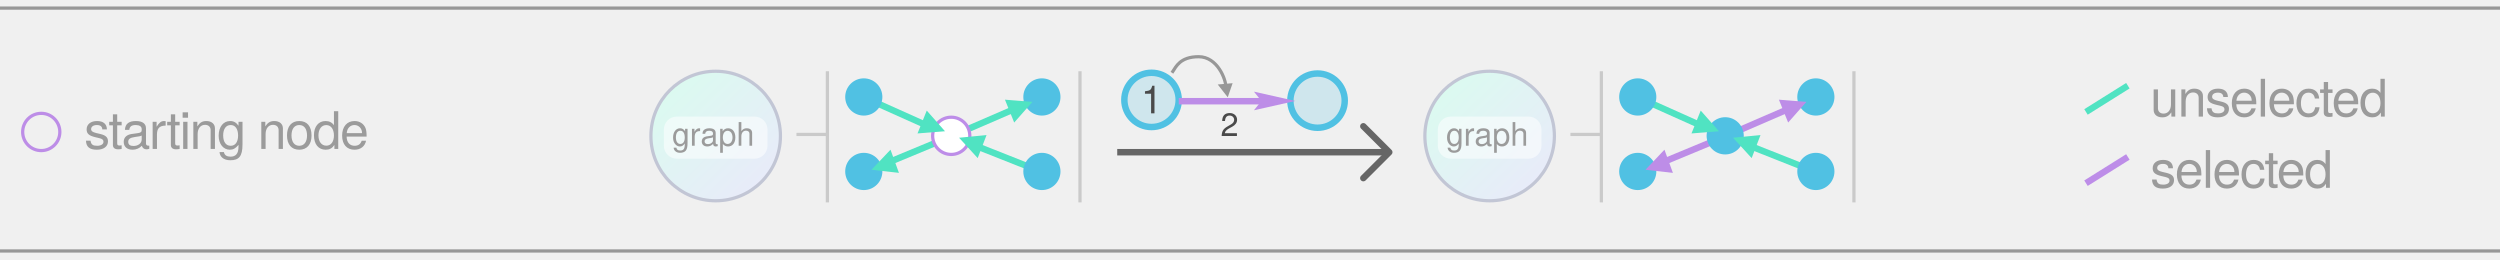
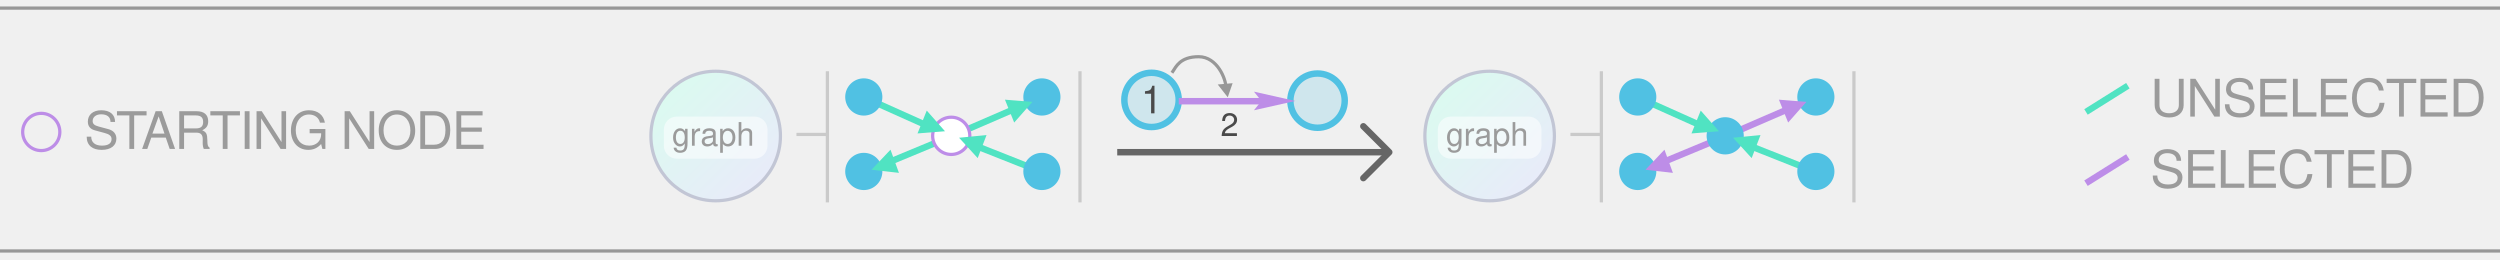
<svg xmlns="http://www.w3.org/2000/svg" xmlns:xlink="http://www.w3.org/1999/xlink" width="772px" height="80px" viewBox="0 0 772 80" version="1.1">
  <defs>
    <rect id="path-1" x="-6" y="2" width="784" height="76" />
    <mask id="mask-2" maskContentUnits="userSpaceOnUse" maskUnits="objectBoundingBox" x="0" y="0" width="784" height="76" fill="white">
      <use xlink:href="#path-1" />
    </mask>
    <linearGradient x1="14.999%" y1="13.838%" x2="87.396%" y2="88.282%" id="linearGradient-3">
      <stop stop-color="#DBFAF0" offset="0%" />
      <stop stop-color="#E8EBF9" offset="97.322%" />
      <stop stop-color="#E8EAF9" offset="100%" />
    </linearGradient>
  </defs>
  <g id="Graph-Functions---traversals" stroke="none" stroke-width="1" fill="none" fill-rule="evenodd">
    <use id="Rectangle" stroke="#979797" mask="url(#mask-2)" stroke-width="2" xlink:href="#path-1" />
    <g id="starting_node" transform="translate(7, 31)">
      <ellipse id="small_icon__node-copy-6" stroke="#BD8DE7" cx="5.739" cy="9.75" rx="5.739" ry="5.75" />
-       <text id="starting-node" font-family="HelveticaNeue, Helvetica Neue" font-size="16" font-weight="normal" letter-spacing="-0.417" fill="#9B9B9B">
-         <tspan x="19" y="15">starting node</tspan>
+       <text id="STARTING-NODE" font-family="HelveticaNeue, Helvetica Neue" font-size="16" font-weight="normal" letter-spacing="-0.417" fill="#9B9B9B">
+         <tspan x="19" y="15">STARTING NODE</tspan>
      </text>
    </g>
    <g id="selected_unselected_edges" transform="translate(645, 21)">
-       <text id="unselected" font-family="HelveticaNeue, Helvetica Neue" font-size="16" font-weight="normal" letter-spacing="-0.417" fill="#9B9B9B">
-         <tspan x="19" y="15">unselected</tspan>
+       <text id="UNSELECTED" font-family="HelveticaNeue, Helvetica Neue" font-size="16" font-weight="normal" letter-spacing="-0.417" fill="#9B9B9B">
+         <tspan x="19" y="15">UNSELECTED</tspan>
      </text>
-       <text id="selected" font-family="HelveticaNeue, Helvetica Neue" font-size="16" font-weight="normal" letter-spacing="-0.417" fill="#9B9B9B">
-         <tspan x="19" y="37">selected</tspan>
+       <text id="SELECTED" font-family="HelveticaNeue, Helvetica Neue" font-size="16" font-weight="normal" letter-spacing="-0.417" fill="#9B9B9B">
+         <tspan x="19" y="37">SELECTED</tspan>
      </text>
      <path d="M0,13.038 L11.237,6" id="small_icon_edge-copy-10" stroke="#50E3C2" stroke-width="2" stroke-linecap="square" />
      <path d="M0,35.038 L11.237,28" id="small_icon_edge-copy-31" stroke="#BD8DE8" stroke-width="2" stroke-linecap="square" />
    </g>
    <g id="trav_out_edge" transform="translate(201, 17)">
      <g id="invert_selection" transform="translate(144, 20)" stroke="#666666">
        <g id="Wireframe-Line-01">
          <g>
            <polyline id="arrowhead" stroke-width="2" stroke-linecap="round" stroke-linejoin="round" points="76 2 84 10 76 18" />
            <path d="M83,10 L0,10" id="Line" stroke-width="2" />
          </g>
        </g>
      </g>
      <g id="Group" transform="translate(60, 7)">
        <path d="M32.77,18.146 L6,6.152" id="Line" stroke="#50E3C2" stroke-width="2" stroke-linecap="square" />
        <path d="M60.899,29.173 L32.812,18.051" id="Line-Copy-15" stroke="#50E3C2" stroke-width="2" stroke-linecap="square" />
        <path d="M60.894,18.081 L32.767,5.916" id="Line-Copy-13" stroke="#50E3C2" stroke-width="2" stroke-linecap="square" transform="translate(46.83072, 11.99836) scale(-1, 1) translate(-46.83072, -11.99836) " />
        <path d="M32.809,29.195 L6,18.078" id="Line-Copy-14" stroke="#50E3C2" stroke-width="2" stroke-linecap="square" transform="translate(19.40474, 23.63638) scale(-1, 1) translate(-19.40474, -23.63638) " />
        <ellipse id="small_icon__node-copy-25" fill="#50C1E3" cx="60.739" cy="5.943" rx="5.739" ry="5.75" />
        <ellipse id="small_icon__node-copy-40" fill="#50C1E3" cx="5.739" cy="28.943" rx="5.739" ry="5.75" />
        <ellipse id="small_icon__node-copy-39" fill="#50C1E3" cx="60.739" cy="28.943" rx="5.739" ry="5.75" />
        <ellipse id="small_icon__node-copy-13" fill="#50C1E3" cx="5.739" cy="5.943" rx="5.739" ry="5.75" />
        <ellipse id="small_icon__node-copy-31" stroke="#BD8DE8" fill="#FFFFFF" cx="32.739" cy="17.943" rx="5.739" ry="5.75" />
        <polygon id="Triangle-67-Copy-3" stroke="#50E3C2" stroke-linecap="square" fill="#50E3C2" transform="translate(12, 27) scale(1, -1) rotate(-70) translate(-12, -27) " points="12 24 15 30 9 30" />
        <polygon id="Triangle-67-Copy" stroke="#50E3C2" stroke-linecap="square" fill="#50E3C2" transform="translate(54, 9) scale(-1, 1) rotate(-68) translate(-54, -9) " points="54 6 57 12 51 12" />
        <polygon id="Triangle-67-Copy-5" stroke="#50E3C2" stroke-linecap="square" fill="#50E3C2" transform="translate(39.0115, 20.0115) rotate(-69) translate(-39.0115, -20.0115) " points="39.011 17.011 42.011 23.011 36.011 23.011" />
        <polygon id="Triangle-67-Copy-4" stroke="#50E3C2" stroke-linecap="square" fill="#50E3C2" transform="translate(27, 14.9885) scale(-1, -1) rotate(-68) translate(-27, -14.9885) " points="27 11.989 30 17.989 24 17.989" />
      </g>
      <g id="graph-object" transform="translate(0, 5)">
        <ellipse id="graph-shape" stroke="#C2C6D5" stroke-width="1" fill="url(#linearGradient-3)" fill-rule="evenodd" cx="20" cy="20" rx="20" ry="20" />
        <rect id="graph-text-box" fill-opacity="0.528" fill="#FFFFFF" fill-rule="evenodd" x="4" y="14" width="32" height="13" rx="4" />
        <text id="graph-text" font-family="Helvetica-Light, Helvetica" font-size="10" font-weight="300" fill="#9B9B9B">
          <tspan x="6.5" y="23">graph</tspan>
        </text>
      </g>
      <path d="M54.5,5.5 L54.5,45" id="Line" stroke="#CACACA" stroke-linecap="square" />
      <path d="M132.5,5.5 L132.5,45" id="Line-Copy" stroke="#CACACA" stroke-linecap="square" />
      <path d="M54.266,24.512 L45.445,24.512" id="Line" stroke="#CACACA" stroke-linecap="square" />
      <g id="Group" transform="translate(299, 7)">
        <path d="M32.77,18.146 L6,6.152" id="Line" stroke="#50E3C2" stroke-width="2" stroke-linecap="square" />
        <path d="M60.899,29.173 L32.812,18.051" id="Line-Copy-15" stroke="#50E3C2" stroke-width="2" stroke-linecap="square" />
        <path d="M60.894,18.081 L32.767,5.916" id="Line-Copy-13" stroke="#BD8DE7" stroke-width="2" stroke-linecap="square" transform="translate(46.83072, 11.99836) scale(-1, 1) translate(-46.83072, -11.99836) " />
        <path d="M32.809,29.195 L6,18.078" id="Line-Copy-14" stroke="#BD8DE7" stroke-width="2" stroke-linecap="square" transform="translate(19.40474, 23.63638) scale(-1, 1) translate(-19.40474, -23.63638) " />
        <ellipse id="small_icon__node-copy-25" fill="#50C1E3" cx="60.739" cy="5.943" rx="5.739" ry="5.75" />
        <ellipse id="small_icon__node-copy-40" fill="#50C1E3" cx="5.739" cy="28.943" rx="5.739" ry="5.75" />
        <ellipse id="small_icon__node-copy-39" fill="#50C1E3" cx="60.739" cy="28.943" rx="5.739" ry="5.75" />
        <ellipse id="small_icon__node-copy-13" fill="#50C1E3" cx="5.739" cy="5.943" rx="5.739" ry="5.75" />
        <ellipse id="small_icon__node-copy-31" fill="#50C1E3" cx="32.739" cy="17.943" rx="5.739" ry="5.75" />
        <polygon id="Triangle-67-Copy-3" stroke="#BD8DE7" stroke-linecap="square" fill="#BD8DE7" transform="translate(12, 27) scale(1, -1) rotate(-70) translate(-12, -27) " points="12 24 15 30 9 30" />
        <polygon id="Triangle-67-Copy" stroke="#BD8DE7" stroke-linecap="square" fill="#BD8DE7" transform="translate(54, 9) scale(-1, 1) rotate(-68) translate(-54, -9) " points="54 6 57 12 51 12" />
        <polygon id="Triangle-67-Copy-5" stroke="#50E3C2" stroke-linecap="square" fill="#50E3C2" transform="translate(39.0115, 20.0115) rotate(-69) translate(-39.0115, -20.0115) " points="39.011 17.011 42.011 23.011 36.011 23.011" />
        <polygon id="Triangle-67-Copy-4" stroke="#50E3C2" stroke-linecap="square" fill="#50E3C2" transform="translate(27, 14.9885) scale(-1, -1) rotate(-68) translate(-27, -14.9885) " points="27 11.989 30 17.989 24 17.989" />
      </g>
      <g id="graph-object" transform="translate(239, 5)">
        <ellipse id="graph-shape" stroke="#C2C6D5" stroke-width="1" fill="url(#linearGradient-3)" fill-rule="evenodd" cx="20" cy="20" rx="20" ry="20" />
        <rect id="graph-text-box" fill-opacity="0.528" fill="#FFFFFF" fill-rule="evenodd" x="4" y="14" width="32" height="13" rx="4" />
        <text id="graph-text" font-family="Helvetica-Light, Helvetica" font-size="10" font-weight="300" fill="#9B9B9B">
          <tspan x="6.5" y="23">graph</tspan>
        </text>
      </g>
      <path d="M293.5,5.5 L293.5,45" id="Line" stroke="#CACACA" stroke-linecap="square" />
      <path d="M371.5,5.5 L371.5,45" id="Line-Copy" stroke="#CACACA" stroke-linecap="square" />
      <path d="M293.266,24.512 L284.445,24.512" id="Line" stroke="#CACACA" stroke-linecap="square" />
      <g id="Arrow-05" transform="translate(146, 0)">
        <path d="M8.593,22.226 C13.228,22.226 16.986,18.476 16.986,13.849 C16.986,9.222 13.228,5.472 8.593,5.472 C3.957,5.472 0.199,9.222 0.199,13.849 C0.199,18.476 3.957,22.226 8.593,22.226 Z" id="Oval-158" stroke="#50C1E3" stroke-width="2" fill-opacity="0.204" fill="#50C1E3" />
        <path d="M59.861,22.453 C64.497,22.453 68.255,18.702 68.255,14.075 C68.255,9.449 64.497,5.698 59.861,5.698 C55.225,5.698 51.468,9.449 51.468,14.075 C51.468,18.702 55.225,22.453 59.861,22.453 Z" id="Oval-158-Copy" stroke="#50C1E3" stroke-width="2" fill-opacity="0.204" fill="#50C1E3" />
        <g id="Group-3" transform="translate(17, 11)">
          <path d="M0,3.25 L27,3.25" id="Stroke-05" stroke="#BD8DE7" stroke-width="2" />
          <polyline id="Arrow-head-05" fill="#BD8DE7" points="23.222 6.05 25.513 3.175 23.222 0.3 36 3.175 23.222 6.05" />
        </g>
        <path d="M15.171,5.054 C16.149,3.661 17.386,0.513 23.145,0.513 C28.904,0.513 31.59,7.463 31.565,9.995" id="Line" stroke="#979797" stroke-linecap="square" />
        <polygon id="Triangle-1" stroke="#979797" fill="#979797" transform="translate(31.94204, 10.0048) rotate(52) translate(-31.94204, -10.0048) " points="31.942 8.781 33.53 11.229 30.354 11.229" />
      </g>
      <text id="1" font-family="HelveticaNeue, Helvetica Neue" font-size="12" font-weight="normal" letter-spacing="-0.365" fill="#4A4A4A">
        <tspan x="151.346" y="18">1</tspan>
      </text>
      <text id="2" font-family="HelveticaNeue, Helvetica Neue" font-size="10" font-weight="normal" letter-spacing="-0.365" fill="#4A4A4A">
        <tspan x="175.902" y="25">2</tspan>
      </text>
    </g>
  </g>
</svg>
